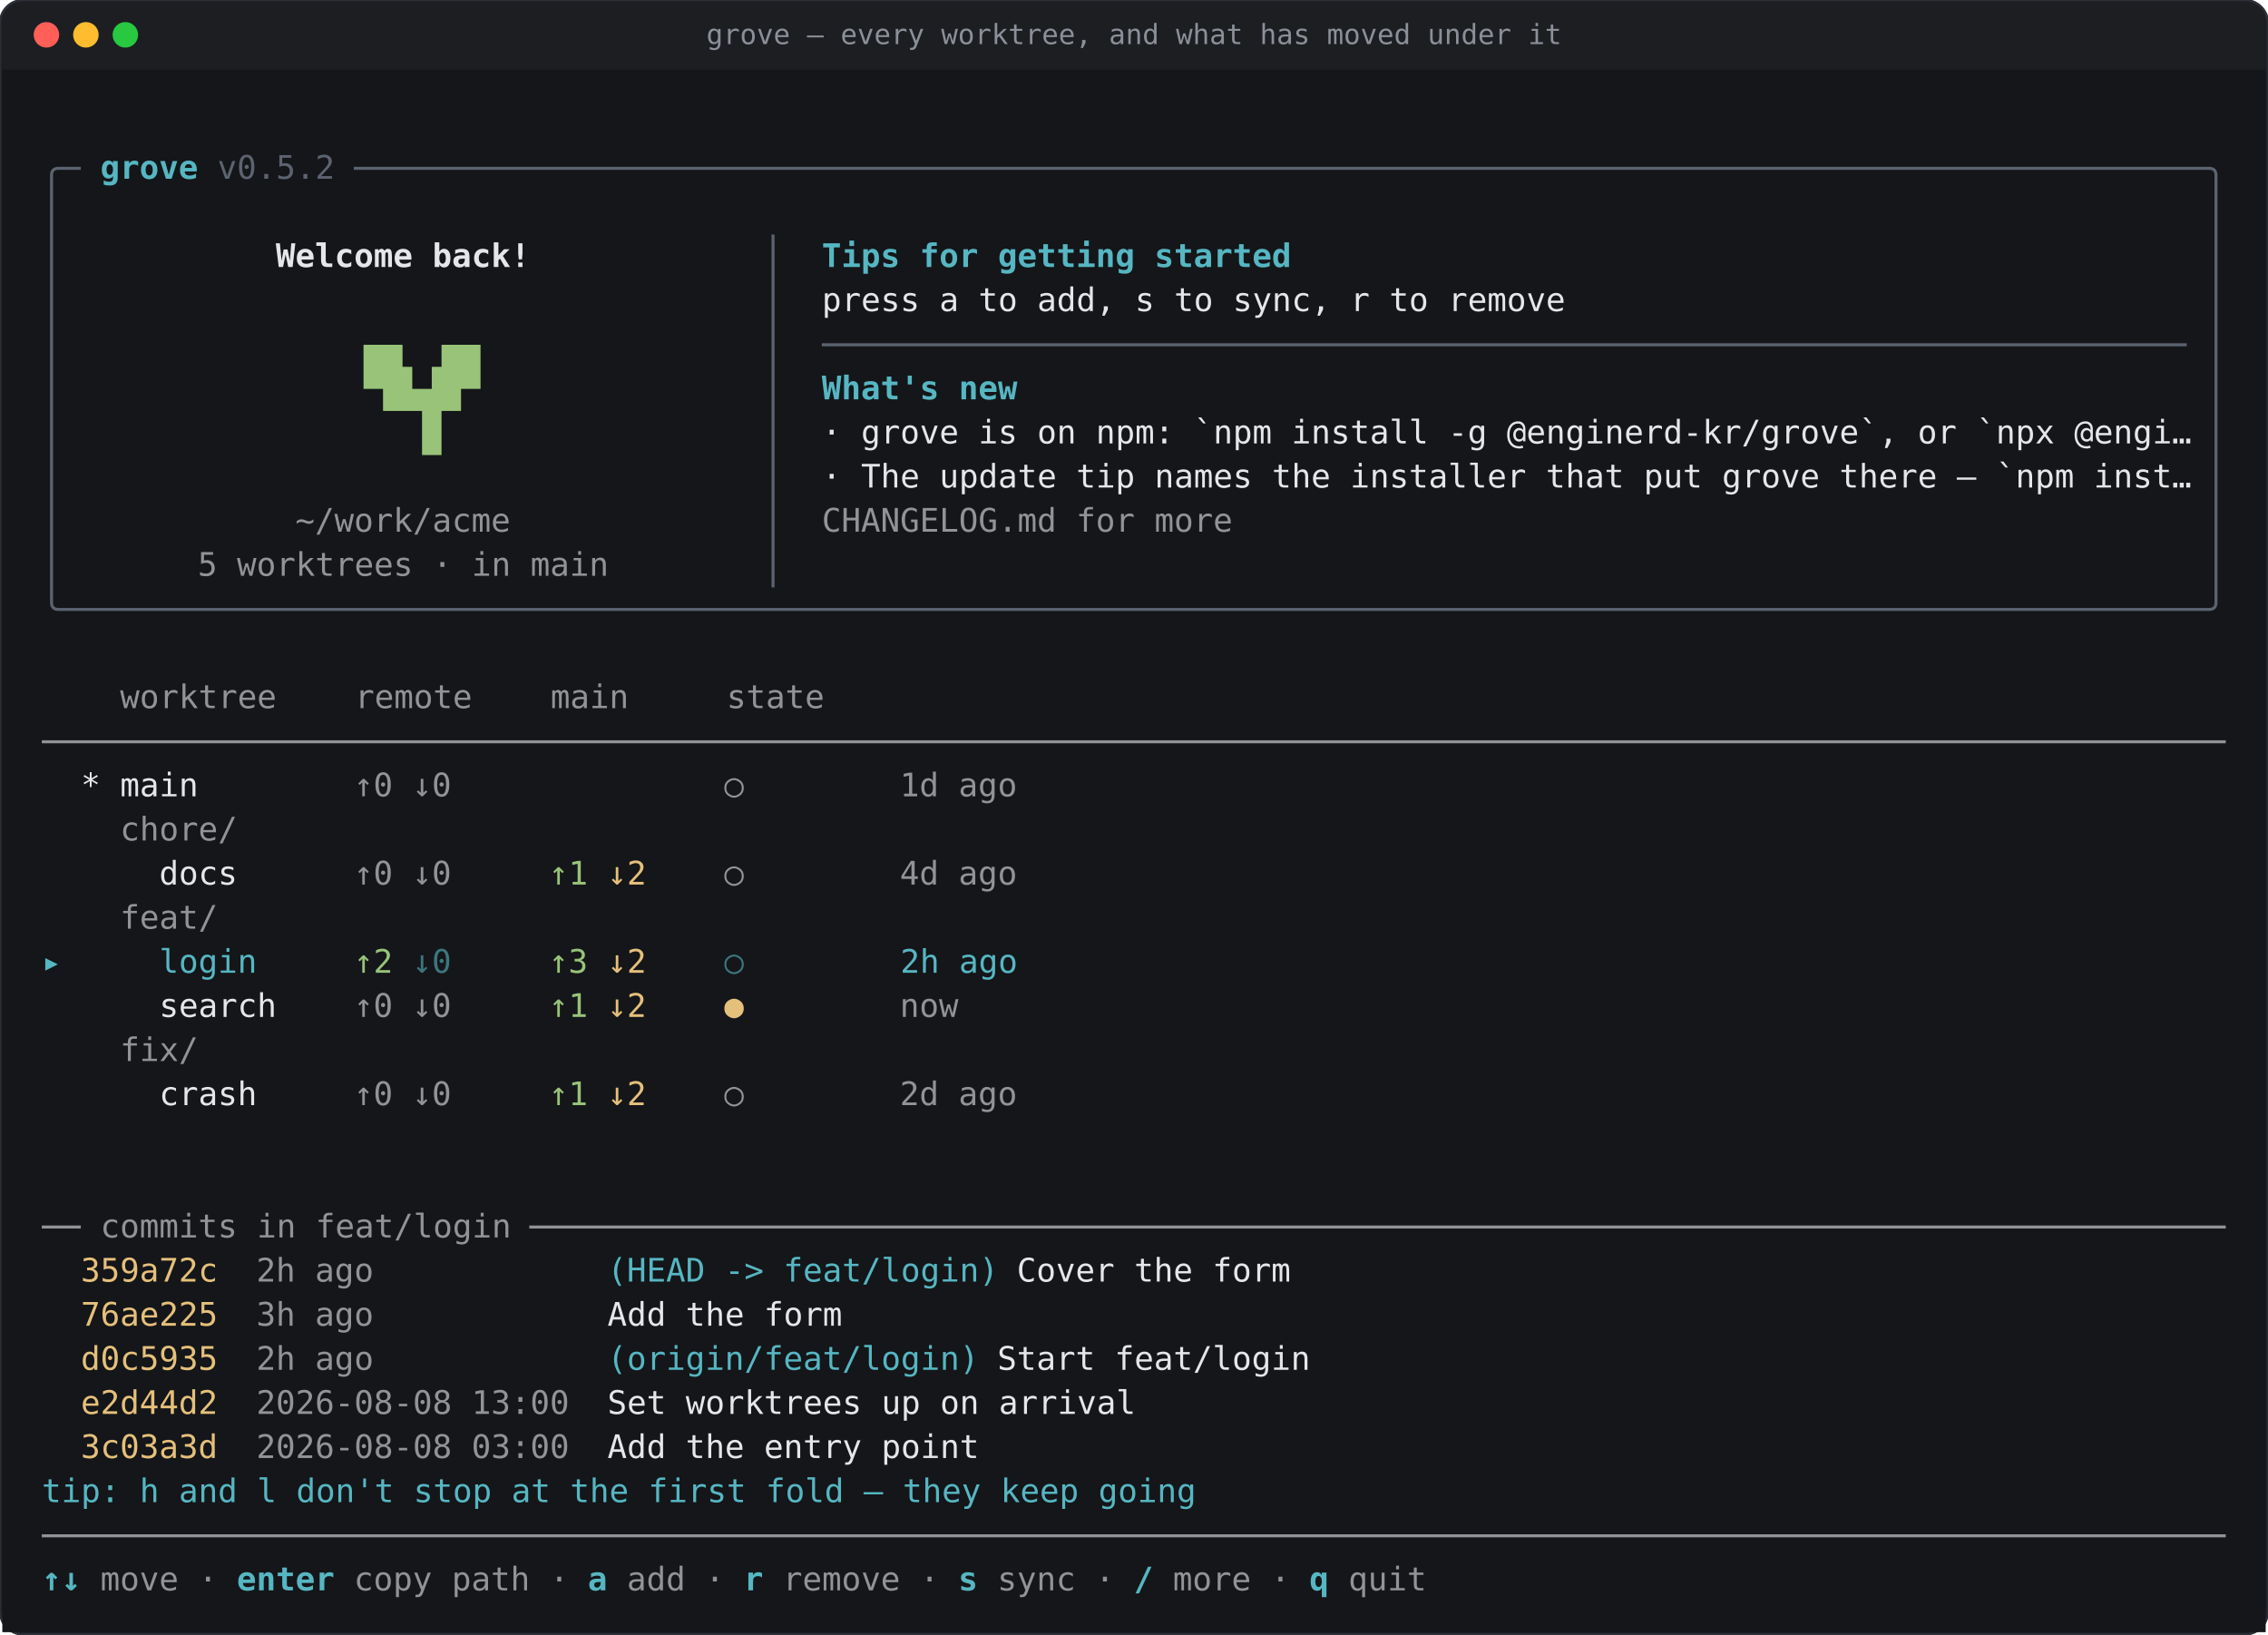
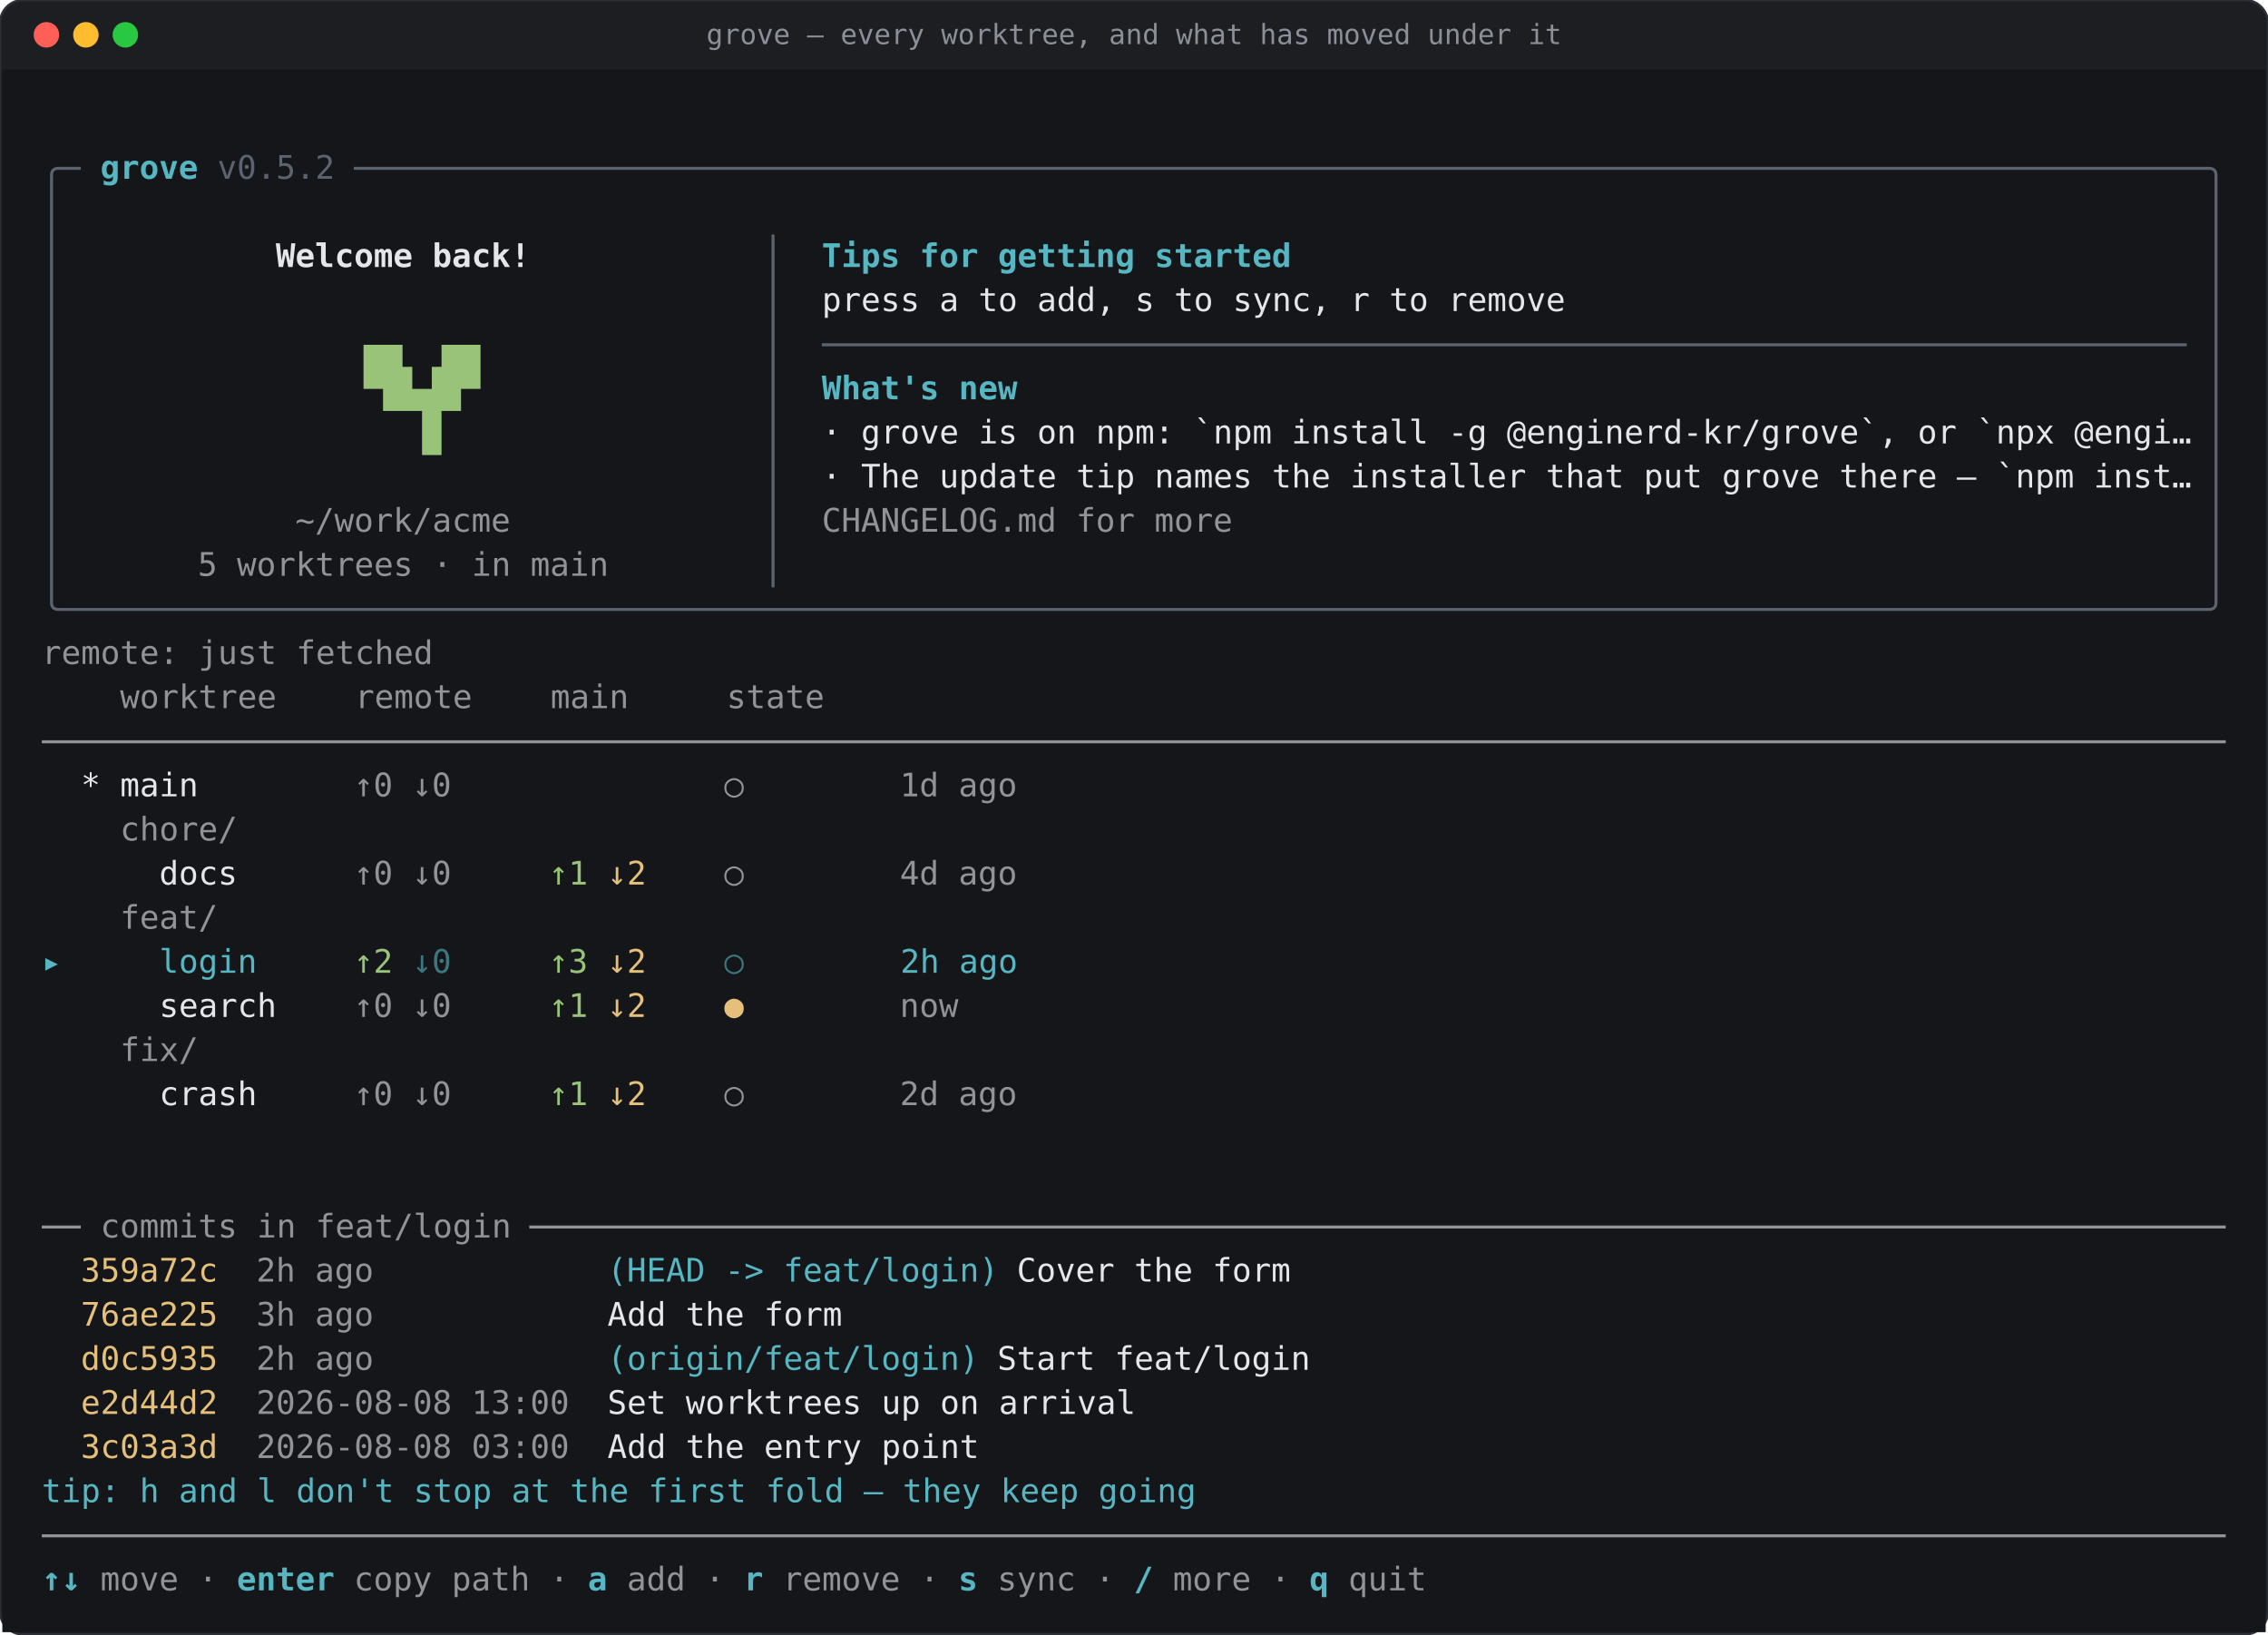
<svg xmlns="http://www.w3.org/2000/svg" width="977" height="704" viewBox="0 0 977 704" font-family="ui-monospace, SFMono-Regular, Menlo, Consolas, 'DejaVu Sans Mono', monospace" font-size="14">
  <rect width="977" height="704" rx="10" fill="#1c1e22" stroke="#2c2f36" />
  <rect x="1" y="30" width="975" height="673" fill="#141619" />
  <circle cx="20" cy="15" r="5.5" fill="#ff5f57" />
  <circle cx="37" cy="15" r="5.5" fill="#febc2e" />
  <circle cx="54" cy="15" r="5.5" fill="#28c840" />
  <text x="488.5" y="19" fill="#8b8f98" font-size="12" text-anchor="middle">grove — every worktree, and what has moved under it</text>
  <path fill="#98c379" opacity="1" d="M156.60 148.50h4.20v9.50h-4.20zM160.80 148.50h8.40v9.50h-8.40zM169.20 148.50h4.20v9.50h-4.20zM190.20 148.50h4.20v9.50h-4.20zM194.40 148.50h8.40v9.50h-8.40zM202.80 148.50h4.20v9.50h-4.20zM156.60 158.00h4.20v9.50h-4.20zM160.80 158.00h4.20v9.50h-4.20zM165.00 158.00h4.20v9.50h-4.20zM165.00 167.50h4.20v9.50h-4.20zM169.20 158.00h8.40v19.00h-8.40zM177.60 167.50h8.40v9.50h-8.40zM186.00 158.00h8.40v19.00h-8.40zM194.40 158.00h4.20v9.50h-4.20zM198.60 158.00h4.20v9.50h-4.20zM194.40 167.50h4.20v9.50h-4.20zM202.80 158.00h4.20v9.50h-4.20zM181.80 177.00h4.20v19.00h-4.20zM186.00 177.00h4.20v19.00h-4.20z" />
  <path fill="none" stroke="#5c6370" stroke-width="1.3" opacity="1" d="M22.20 82.00V75.50Q22.20 72.50 25.20 72.50H26.40M26.40 72.50H34.80M152.40 72.50H950.40M954.60 82.00V75.50Q954.60 72.50 951.60 72.50H950.40M22.20 82.00V101.00M954.60 82.00V101.00M22.20 101.00V120.00M333.00 101.00V120.00M954.60 101.00V120.00M22.20 120.00V139.00M333.00 120.00V139.00M954.60 120.00V139.00M22.20 139.00V158.00M333.00 139.00V158.00M354.00 148.50H942.00M954.60 139.00V158.00M22.20 158.00V177.00M333.00 158.00V177.00M954.60 158.00V177.00M22.20 177.00V196.00M333.00 177.00V196.00M954.60 177.00V196.00M22.20 196.00V215.00M333.00 196.00V215.00M954.60 196.00V215.00M22.20 215.00V234.00M333.00 215.00V234.00M954.60 215.00V234.00M22.20 234.00V253.00M333.00 234.00V253.00M954.60 234.00V253.00M22.20 253.00V259.50Q22.20 262.50 25.20 262.50H26.40M26.40 262.50H950.40M954.60 253.00V259.50Q954.60 262.50 951.60 262.50H950.40" />
  <path fill="none" stroke="#e4e6ea" stroke-width="1.3" opacity="0.6" d="M18.00 319.50H958.80M18.00 528.50H34.80M228.00 528.50H958.80M18.00 661.50H958.80" />
  <text x="43.2" y="77.0" fill="#56b6c2" font-weight="600" textLength="42.0" lengthAdjust="spacingAndGlyphs" xml:space="preserve">grove</text>
  <text x="85.2" y="77.0" fill="#5c6370" textLength="67.2" lengthAdjust="spacingAndGlyphs" xml:space="preserve"> v0.5.2 </text>
  <text x="118.8" y="115.0" fill="#e4e6ea" font-weight="600" textLength="109.2" lengthAdjust="spacingAndGlyphs" xml:space="preserve">Welcome back!</text>
  <text x="354.0" y="115.0" fill="#56b6c2" font-weight="600" textLength="201.6" lengthAdjust="spacingAndGlyphs" xml:space="preserve">Tips for getting started</text>
  <text x="337.2" y="134.0" fill="#e4e6ea" textLength="613.2" lengthAdjust="spacingAndGlyphs" xml:space="preserve">  press a to add, s to sync, r to remove                                 </text>
  <text x="354.0" y="172.0" fill="#56b6c2" font-weight="600" textLength="84.0" lengthAdjust="spacingAndGlyphs" xml:space="preserve">What's new</text>
  <text x="337.2" y="191.0" fill="#e4e6ea" textLength="613.2" lengthAdjust="spacingAndGlyphs" xml:space="preserve">  · grove is on npm: `npm install -g @enginerd-kr/grove`, or `npx @engi… </text>
  <text x="337.2" y="210.0" fill="#e4e6ea" textLength="613.2" lengthAdjust="spacingAndGlyphs" xml:space="preserve">  · The update tip names the installer that put grove there — `npm inst… </text>
  <text x="127.2" y="229.0" fill="#e4e6ea" opacity="0.6" textLength="92.4" lengthAdjust="spacingAndGlyphs" xml:space="preserve">~/work/acme</text>
  <text x="354.0" y="229.0" fill="#e4e6ea" opacity="0.6" textLength="176.4" lengthAdjust="spacingAndGlyphs" xml:space="preserve">CHANGELOG.md for more</text>
  <text x="85.2" y="248.0" fill="#e4e6ea" opacity="0.6" textLength="176.4" lengthAdjust="spacingAndGlyphs" xml:space="preserve">5 worktrees · in main</text>
+   <text x="18.0" y="286.0" fill="#e4e6ea" opacity="0.6" textLength="168.0" lengthAdjust="spacingAndGlyphs" xml:space="preserve">remote: just fetched</text>
  <text x="18.0" y="305.0" fill="#e4e6ea" opacity="0.6" textLength="336.0" lengthAdjust="spacingAndGlyphs" xml:space="preserve">    worktree    remote    main     state</text>
  <text x="18.0" y="343.0" fill="#e4e6ea" textLength="134.4" lengthAdjust="spacingAndGlyphs" xml:space="preserve">  * main        </text>
  <text x="152.4" y="343.0" fill="#e4e6ea" opacity="0.6" textLength="16.8" lengthAdjust="spacingAndGlyphs" xml:space="preserve">↑0</text>
  <text x="177.6" y="343.0" fill="#e4e6ea" opacity="0.6" textLength="16.8" lengthAdjust="spacingAndGlyphs" xml:space="preserve">↓0</text>
  <text x="312.0" y="343.0" fill="#e4e6ea" opacity="0.6" textLength="8.4" lengthAdjust="spacingAndGlyphs" xml:space="preserve">○</text>
  <text x="387.6" y="343.0" fill="#e4e6ea" opacity="0.6" textLength="50.4" lengthAdjust="spacingAndGlyphs" xml:space="preserve">1d ago</text>
  <text x="18.0" y="362.0" fill="#e4e6ea" opacity="0.6" textLength="84.0" lengthAdjust="spacingAndGlyphs" xml:space="preserve">    chore/</text>
  <text x="18.0" y="381.0" fill="#e4e6ea" textLength="134.4" lengthAdjust="spacingAndGlyphs" xml:space="preserve">      docs      </text>
  <text x="152.4" y="381.0" fill="#e4e6ea" opacity="0.6" textLength="16.8" lengthAdjust="spacingAndGlyphs" xml:space="preserve">↑0</text>
  <text x="177.6" y="381.0" fill="#e4e6ea" opacity="0.6" textLength="16.8" lengthAdjust="spacingAndGlyphs" xml:space="preserve">↓0</text>
  <text x="236.4" y="381.0" fill="#98c379" textLength="16.8" lengthAdjust="spacingAndGlyphs" xml:space="preserve">↑1</text>
  <text x="261.6" y="381.0" fill="#e5c07b" textLength="16.8" lengthAdjust="spacingAndGlyphs" xml:space="preserve">↓2</text>
  <text x="312.0" y="381.0" fill="#e4e6ea" opacity="0.6" textLength="8.4" lengthAdjust="spacingAndGlyphs" xml:space="preserve">○</text>
  <text x="387.6" y="381.0" fill="#e4e6ea" opacity="0.6" textLength="50.4" lengthAdjust="spacingAndGlyphs" xml:space="preserve">4d ago</text>
  <text x="18.0" y="400.0" fill="#e4e6ea" opacity="0.6" textLength="75.6" lengthAdjust="spacingAndGlyphs" xml:space="preserve">    feat/</text>
  <text x="18.0" y="419.0" fill="#56b6c2" textLength="134.4" lengthAdjust="spacingAndGlyphs" xml:space="preserve">▸     login     </text>
  <text x="152.4" y="419.0" fill="#98c379" textLength="16.8" lengthAdjust="spacingAndGlyphs" xml:space="preserve">↑2</text>
  <text x="177.6" y="419.0" fill="#56b6c2" opacity="0.6" textLength="16.8" lengthAdjust="spacingAndGlyphs" xml:space="preserve">↓0</text>
  <text x="236.4" y="419.0" fill="#98c379" textLength="16.8" lengthAdjust="spacingAndGlyphs" xml:space="preserve">↑3</text>
  <text x="261.6" y="419.0" fill="#e5c07b" textLength="16.8" lengthAdjust="spacingAndGlyphs" xml:space="preserve">↓2</text>
  <text x="312.0" y="419.0" fill="#56b6c2" opacity="0.6" textLength="8.4" lengthAdjust="spacingAndGlyphs" xml:space="preserve">○</text>
  <text x="320.4" y="419.0" fill="#56b6c2" textLength="117.6" lengthAdjust="spacingAndGlyphs" xml:space="preserve">        2h ago</text>
  <text x="18.0" y="438.0" fill="#e4e6ea" textLength="134.4" lengthAdjust="spacingAndGlyphs" xml:space="preserve">      search    </text>
  <text x="152.4" y="438.0" fill="#e4e6ea" opacity="0.6" textLength="16.8" lengthAdjust="spacingAndGlyphs" xml:space="preserve">↑0</text>
  <text x="177.6" y="438.0" fill="#e4e6ea" opacity="0.6" textLength="16.8" lengthAdjust="spacingAndGlyphs" xml:space="preserve">↓0</text>
  <text x="236.4" y="438.0" fill="#98c379" textLength="16.8" lengthAdjust="spacingAndGlyphs" xml:space="preserve">↑1</text>
  <text x="261.6" y="438.0" fill="#e5c07b" textLength="16.8" lengthAdjust="spacingAndGlyphs" xml:space="preserve">↓2</text>
  <text x="312.0" y="438.0" fill="#e5c07b" textLength="8.4" lengthAdjust="spacingAndGlyphs" xml:space="preserve">●</text>
  <text x="387.6" y="438.0" fill="#e4e6ea" opacity="0.6" textLength="50.4" lengthAdjust="spacingAndGlyphs" xml:space="preserve">now   </text>
  <text x="18.0" y="457.0" fill="#e4e6ea" opacity="0.6" textLength="67.2" lengthAdjust="spacingAndGlyphs" xml:space="preserve">    fix/</text>
  <text x="18.0" y="476.0" fill="#e4e6ea" textLength="134.4" lengthAdjust="spacingAndGlyphs" xml:space="preserve">      crash     </text>
  <text x="152.4" y="476.0" fill="#e4e6ea" opacity="0.6" textLength="16.8" lengthAdjust="spacingAndGlyphs" xml:space="preserve">↑0</text>
  <text x="177.6" y="476.0" fill="#e4e6ea" opacity="0.6" textLength="16.8" lengthAdjust="spacingAndGlyphs" xml:space="preserve">↓0</text>
  <text x="236.4" y="476.0" fill="#98c379" textLength="16.8" lengthAdjust="spacingAndGlyphs" xml:space="preserve">↑1</text>
  <text x="261.6" y="476.0" fill="#e5c07b" textLength="16.8" lengthAdjust="spacingAndGlyphs" xml:space="preserve">↓2</text>
  <text x="312.0" y="476.0" fill="#e4e6ea" opacity="0.6" textLength="8.4" lengthAdjust="spacingAndGlyphs" xml:space="preserve">○</text>
  <text x="387.6" y="476.0" fill="#e4e6ea" opacity="0.6" textLength="50.4" lengthAdjust="spacingAndGlyphs" xml:space="preserve">2d ago</text>
  <text x="34.8" y="533.0" fill="#e4e6ea" opacity="0.6" textLength="193.2" lengthAdjust="spacingAndGlyphs" xml:space="preserve"> commits in feat/login </text>
  <text x="34.8" y="552.0" fill="#e5c07b" textLength="58.8" lengthAdjust="spacingAndGlyphs" xml:space="preserve">359a72c</text>
  <text x="110.4" y="552.0" fill="#e4e6ea" opacity="0.6" textLength="134.4" lengthAdjust="spacingAndGlyphs" xml:space="preserve">2h ago          </text>
  <text x="261.6" y="552.0" fill="#56b6c2" textLength="176.4" lengthAdjust="spacingAndGlyphs" xml:space="preserve">(HEAD -&gt; feat/login) </text>
  <text x="438.0" y="552.0" fill="#e4e6ea" textLength="117.6" lengthAdjust="spacingAndGlyphs" xml:space="preserve">Cover the form</text>
  <text x="34.8" y="571.0" fill="#e5c07b" textLength="58.8" lengthAdjust="spacingAndGlyphs" xml:space="preserve">76ae225</text>
  <text x="110.4" y="571.0" fill="#e4e6ea" opacity="0.6" textLength="134.4" lengthAdjust="spacingAndGlyphs" xml:space="preserve">3h ago          </text>
  <text x="244.8" y="571.0" fill="#e4e6ea" textLength="117.6" lengthAdjust="spacingAndGlyphs" xml:space="preserve">  Add the form</text>
  <text x="34.8" y="590.0" fill="#e5c07b" textLength="58.8" lengthAdjust="spacingAndGlyphs" xml:space="preserve">d0c5935</text>
  <text x="110.4" y="590.0" fill="#e4e6ea" opacity="0.6" textLength="134.4" lengthAdjust="spacingAndGlyphs" xml:space="preserve">2h ago          </text>
  <text x="261.6" y="590.0" fill="#56b6c2" textLength="168.0" lengthAdjust="spacingAndGlyphs" xml:space="preserve">(origin/feat/login) </text>
  <text x="429.6" y="590.0" fill="#e4e6ea" textLength="134.4" lengthAdjust="spacingAndGlyphs" xml:space="preserve">Start feat/login</text>
  <text x="34.8" y="609.0" fill="#e5c07b" textLength="58.8" lengthAdjust="spacingAndGlyphs" xml:space="preserve">e2d44d2</text>
  <text x="110.4" y="609.0" fill="#e4e6ea" opacity="0.6" textLength="134.4" lengthAdjust="spacingAndGlyphs" xml:space="preserve">2026-08-08 13:00</text>
  <text x="244.8" y="609.0" fill="#e4e6ea" textLength="243.6" lengthAdjust="spacingAndGlyphs" xml:space="preserve">  Set worktrees up on arrival</text>
  <text x="34.8" y="628.0" fill="#e5c07b" textLength="58.8" lengthAdjust="spacingAndGlyphs" xml:space="preserve">3c03a3d</text>
  <text x="110.4" y="628.0" fill="#e4e6ea" opacity="0.6" textLength="134.4" lengthAdjust="spacingAndGlyphs" xml:space="preserve">2026-08-08 03:00</text>
  <text x="244.8" y="628.0" fill="#e4e6ea" textLength="176.4" lengthAdjust="spacingAndGlyphs" xml:space="preserve">  Add the entry point</text>
  <text x="18.0" y="647.0" fill="#56b6c2" textLength="495.6" lengthAdjust="spacingAndGlyphs" xml:space="preserve">tip: h and l don't stop at the first fold — they keep going</text>
  <text x="18.0" y="685.0" fill="#56b6c2" font-weight="600" textLength="16.8" lengthAdjust="spacingAndGlyphs" xml:space="preserve">↑↓</text>
  <text x="34.8" y="685.0" fill="#e4e6ea" opacity="0.6" textLength="67.2" lengthAdjust="spacingAndGlyphs" xml:space="preserve"> move · </text>
  <text x="102.0" y="685.0" fill="#56b6c2" font-weight="600" textLength="42.0" lengthAdjust="spacingAndGlyphs" xml:space="preserve">enter</text>
  <text x="144.0" y="685.0" fill="#e4e6ea" opacity="0.6" textLength="109.2" lengthAdjust="spacingAndGlyphs" xml:space="preserve"> copy path · </text>
  <text x="253.2" y="685.0" fill="#56b6c2" font-weight="600" textLength="8.4" lengthAdjust="spacingAndGlyphs" xml:space="preserve">a</text>
  <text x="261.6" y="685.0" fill="#e4e6ea" opacity="0.6" textLength="58.8" lengthAdjust="spacingAndGlyphs" xml:space="preserve"> add · </text>
  <text x="320.4" y="685.0" fill="#56b6c2" font-weight="600" textLength="8.4" lengthAdjust="spacingAndGlyphs" xml:space="preserve">r</text>
  <text x="328.8" y="685.0" fill="#e4e6ea" opacity="0.6" textLength="84.0" lengthAdjust="spacingAndGlyphs" xml:space="preserve"> remove · </text>
  <text x="412.8" y="685.0" fill="#56b6c2" font-weight="600" textLength="8.4" lengthAdjust="spacingAndGlyphs" xml:space="preserve">s</text>
  <text x="421.2" y="685.0" fill="#e4e6ea" opacity="0.6" textLength="67.2" lengthAdjust="spacingAndGlyphs" xml:space="preserve"> sync · </text>
  <text x="488.4" y="685.0" fill="#56b6c2" font-weight="600" textLength="8.4" lengthAdjust="spacingAndGlyphs" xml:space="preserve">/</text>
  <text x="496.8" y="685.0" fill="#e4e6ea" opacity="0.6" textLength="67.2" lengthAdjust="spacingAndGlyphs" xml:space="preserve"> more · </text>
  <text x="564.0" y="685.0" fill="#56b6c2" font-weight="600" textLength="8.4" lengthAdjust="spacingAndGlyphs" xml:space="preserve">q</text>
  <text x="572.4" y="685.0" fill="#e4e6ea" opacity="0.6" textLength="42.0" lengthAdjust="spacingAndGlyphs" xml:space="preserve"> quit</text>
</svg>
